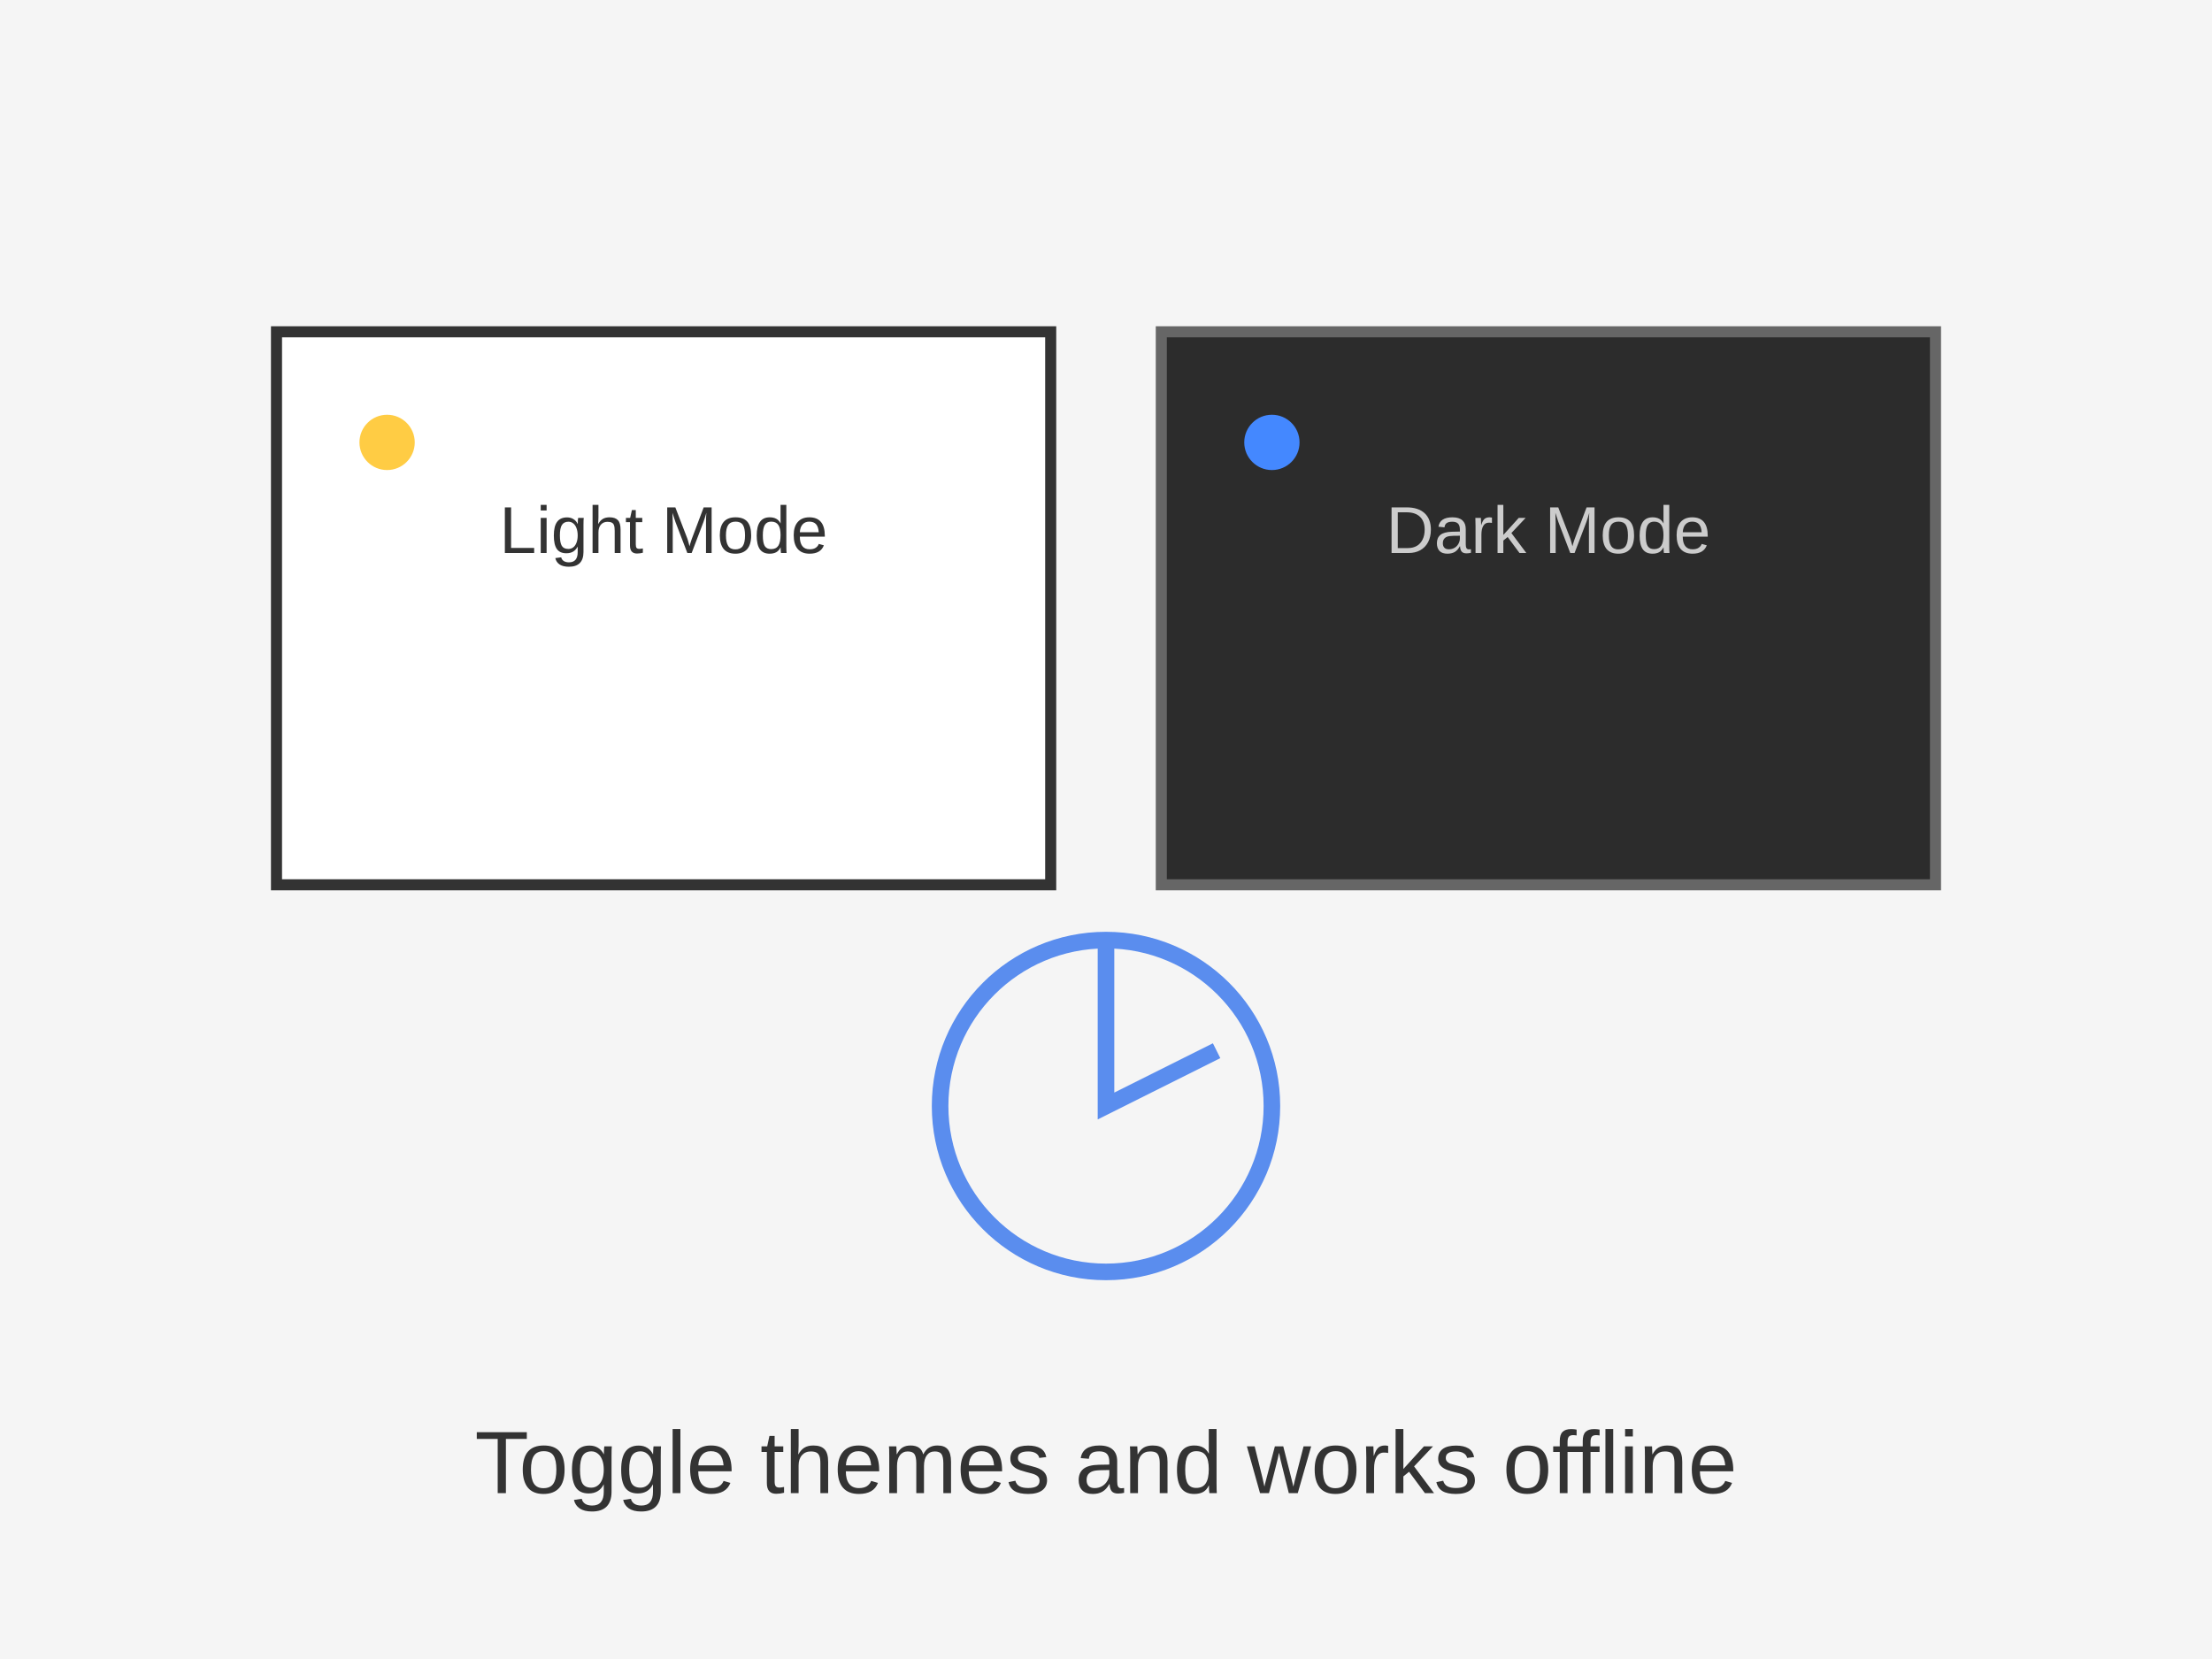
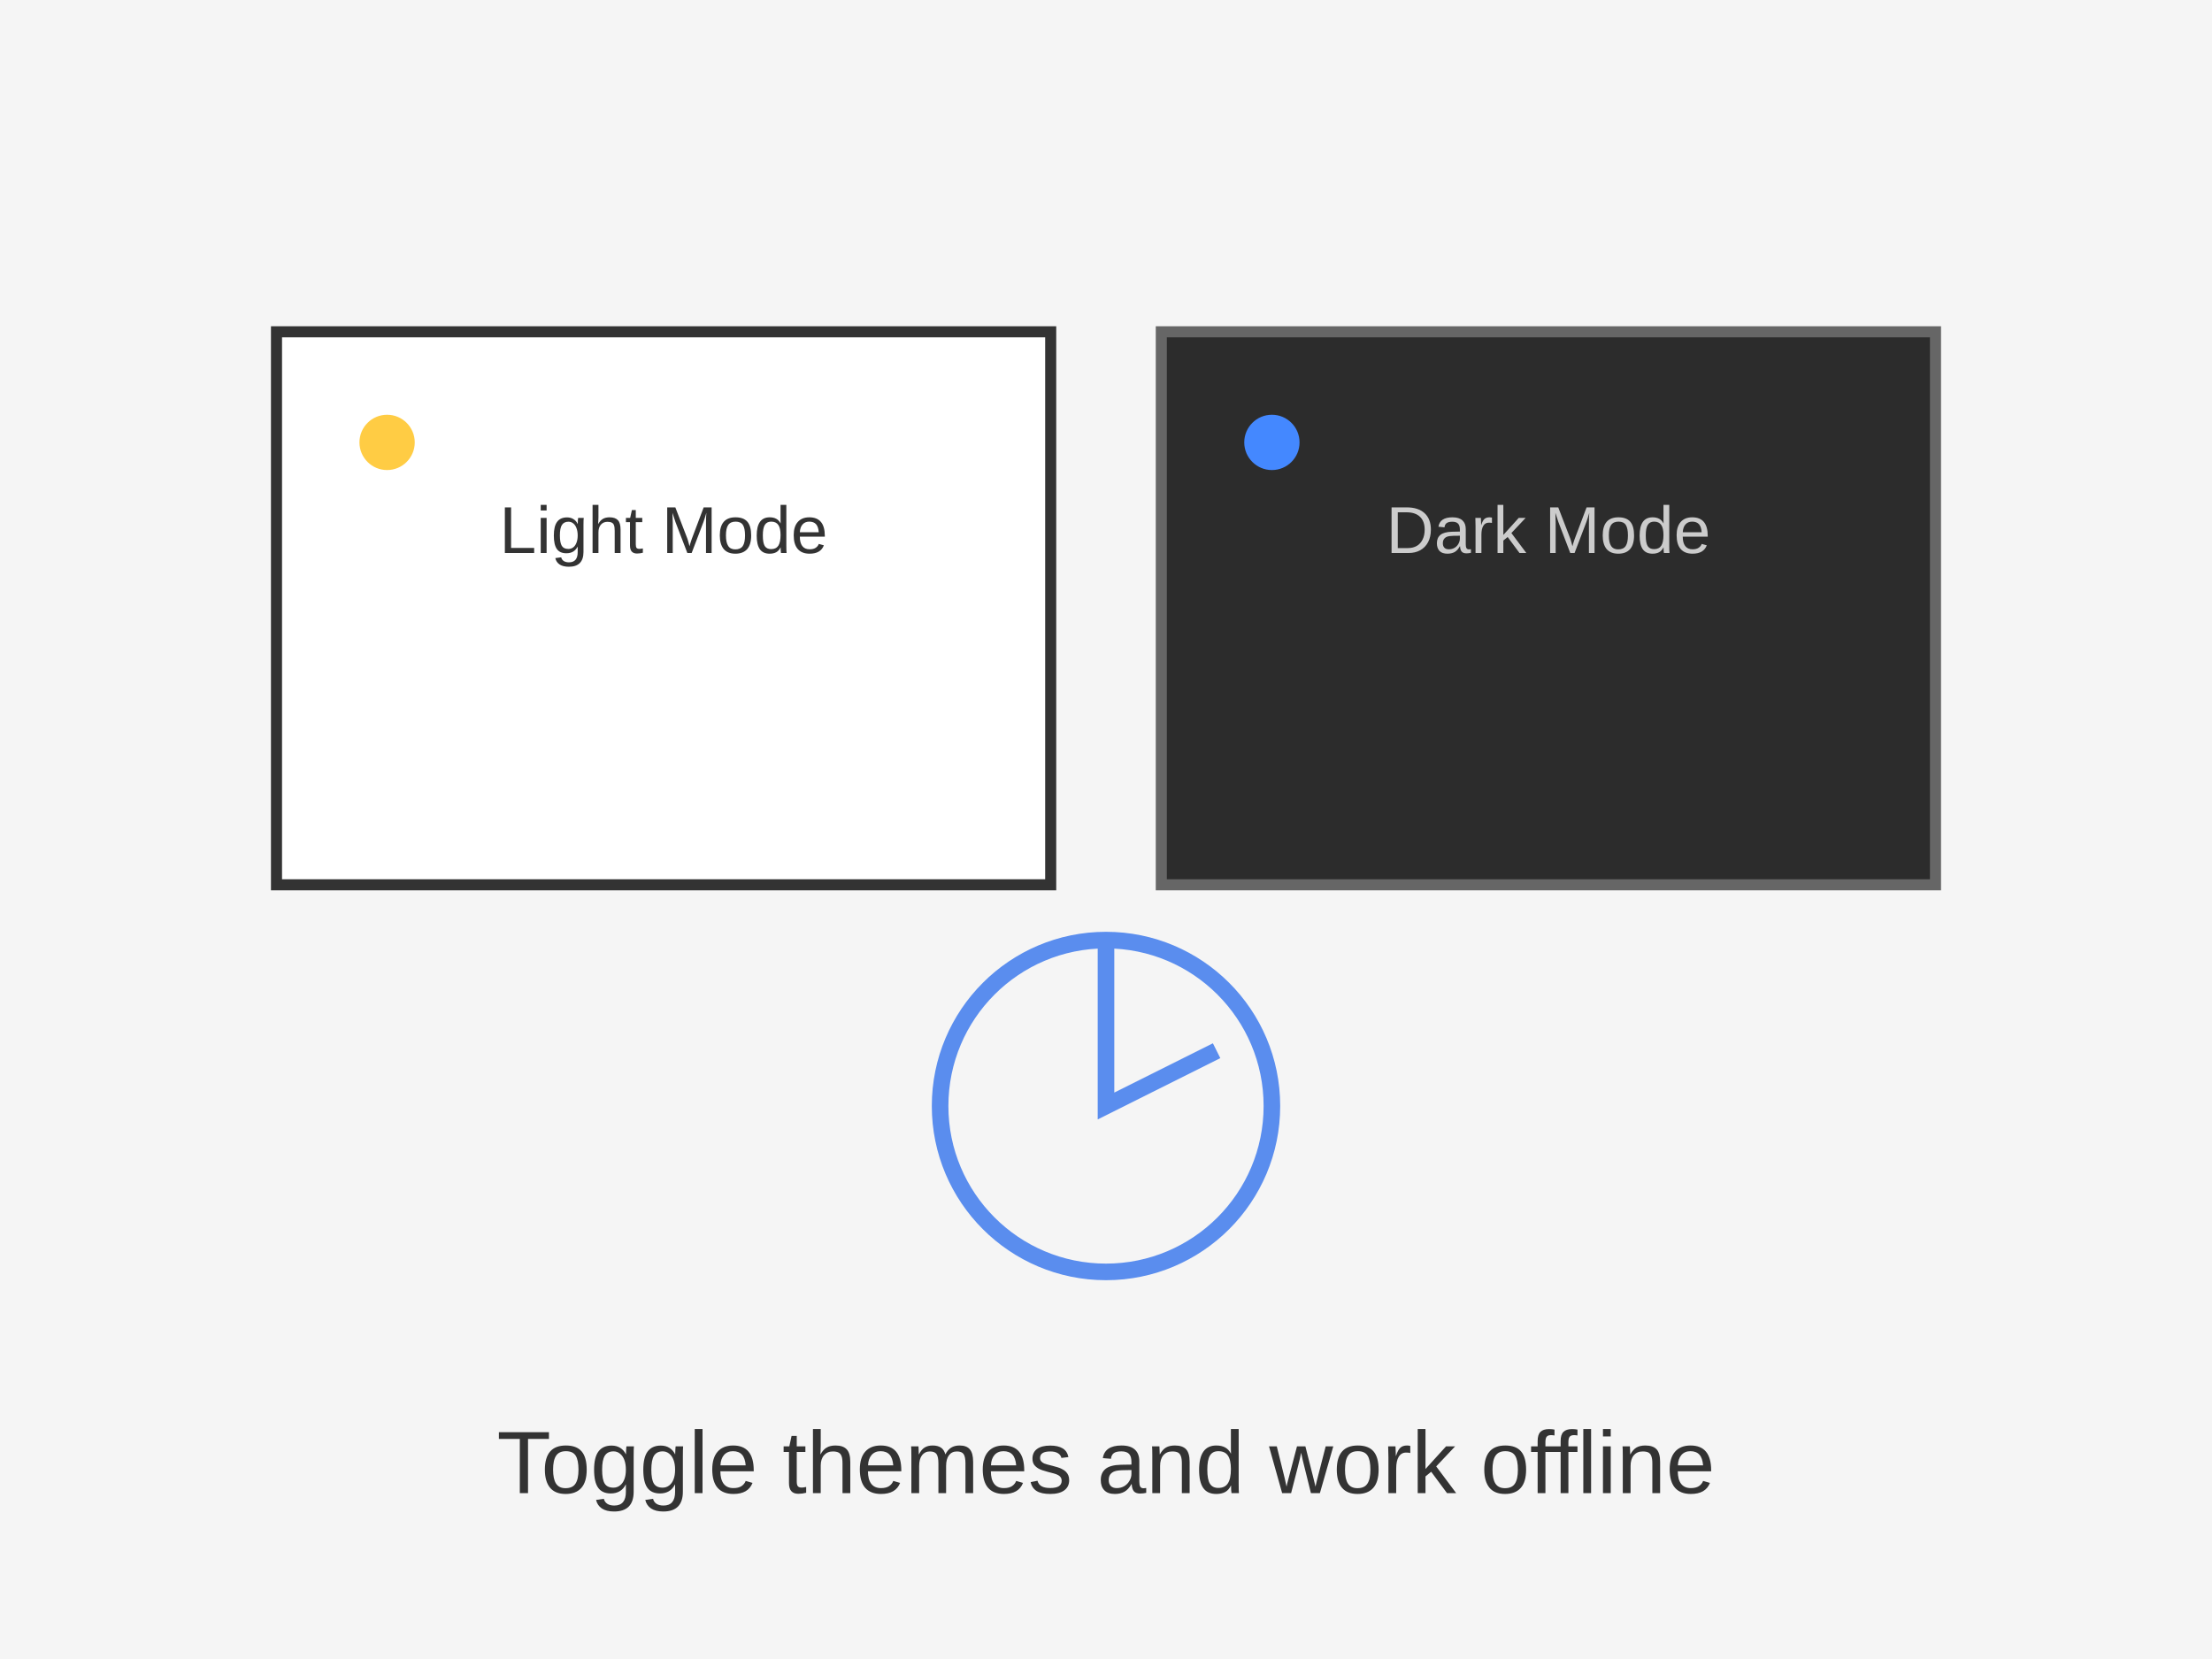
<svg xmlns="http://www.w3.org/2000/svg" width="400" height="300">
  <rect width="400" height="300" fill="#f5f5f5" />
  <rect x="50" y="60" width="140" height="100" fill="white" stroke="#333" stroke-width="2" />
  <text x="120" y="100" font-family="Arial, sans-serif" font-size="12" fill="#333" text-anchor="middle">Light Mode</text>
  <circle cx="70" cy="80" r="5" fill="#ffcc44" />
  <rect x="210" y="60" width="140" height="100" fill="#2c2c2c" stroke="#666" stroke-width="2" />
  <text x="280" y="100" font-family="Arial, sans-serif" font-size="12" fill="#ccc" text-anchor="middle">Dark Mode</text>
  <circle cx="230" cy="80" r="5" fill="#4488ff" />
  <circle cx="200" cy="200" r="30" fill="none" stroke="#5a8dee" stroke-width="3" />
  <path d="M 200 170 L 200 200 L 220 190" stroke="#5a8dee" stroke-width="3" fill="none" />
-   <text x="200" y="270" font-family="Arial, sans-serif" font-size="16" fill="#333" text-anchor="middle">Toggle themes and works offline</text>
+   <text x="200" y="270" font-family="Arial, sans-serif" font-size="16" fill="#333" text-anchor="middle">Toggle themes and work offline</text>
</svg>
